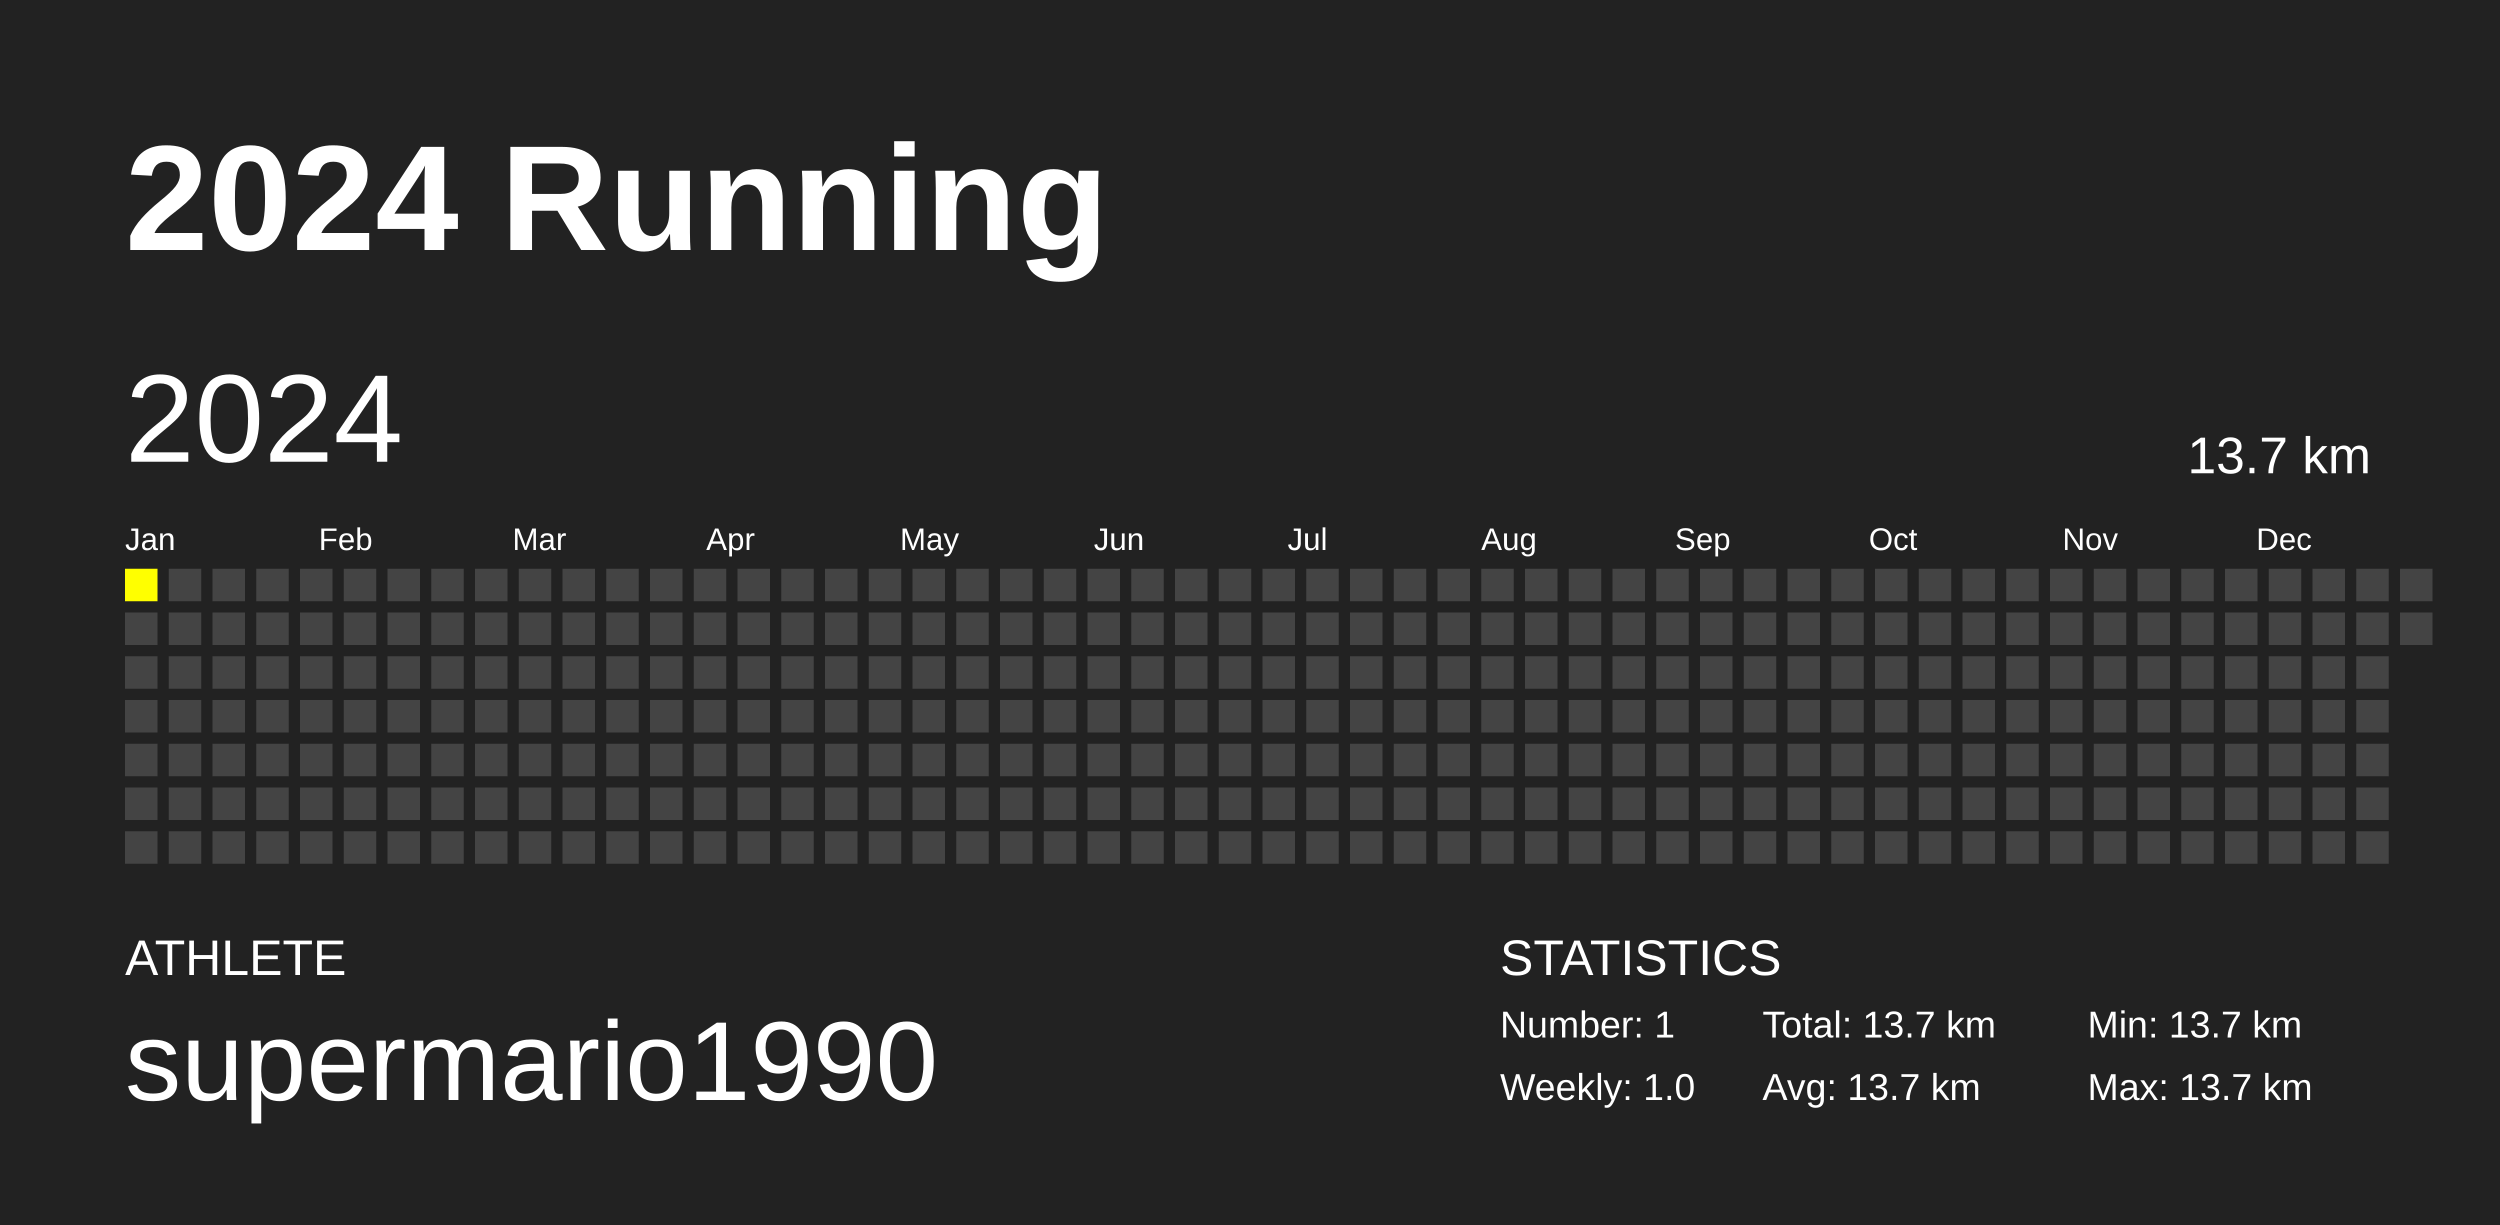
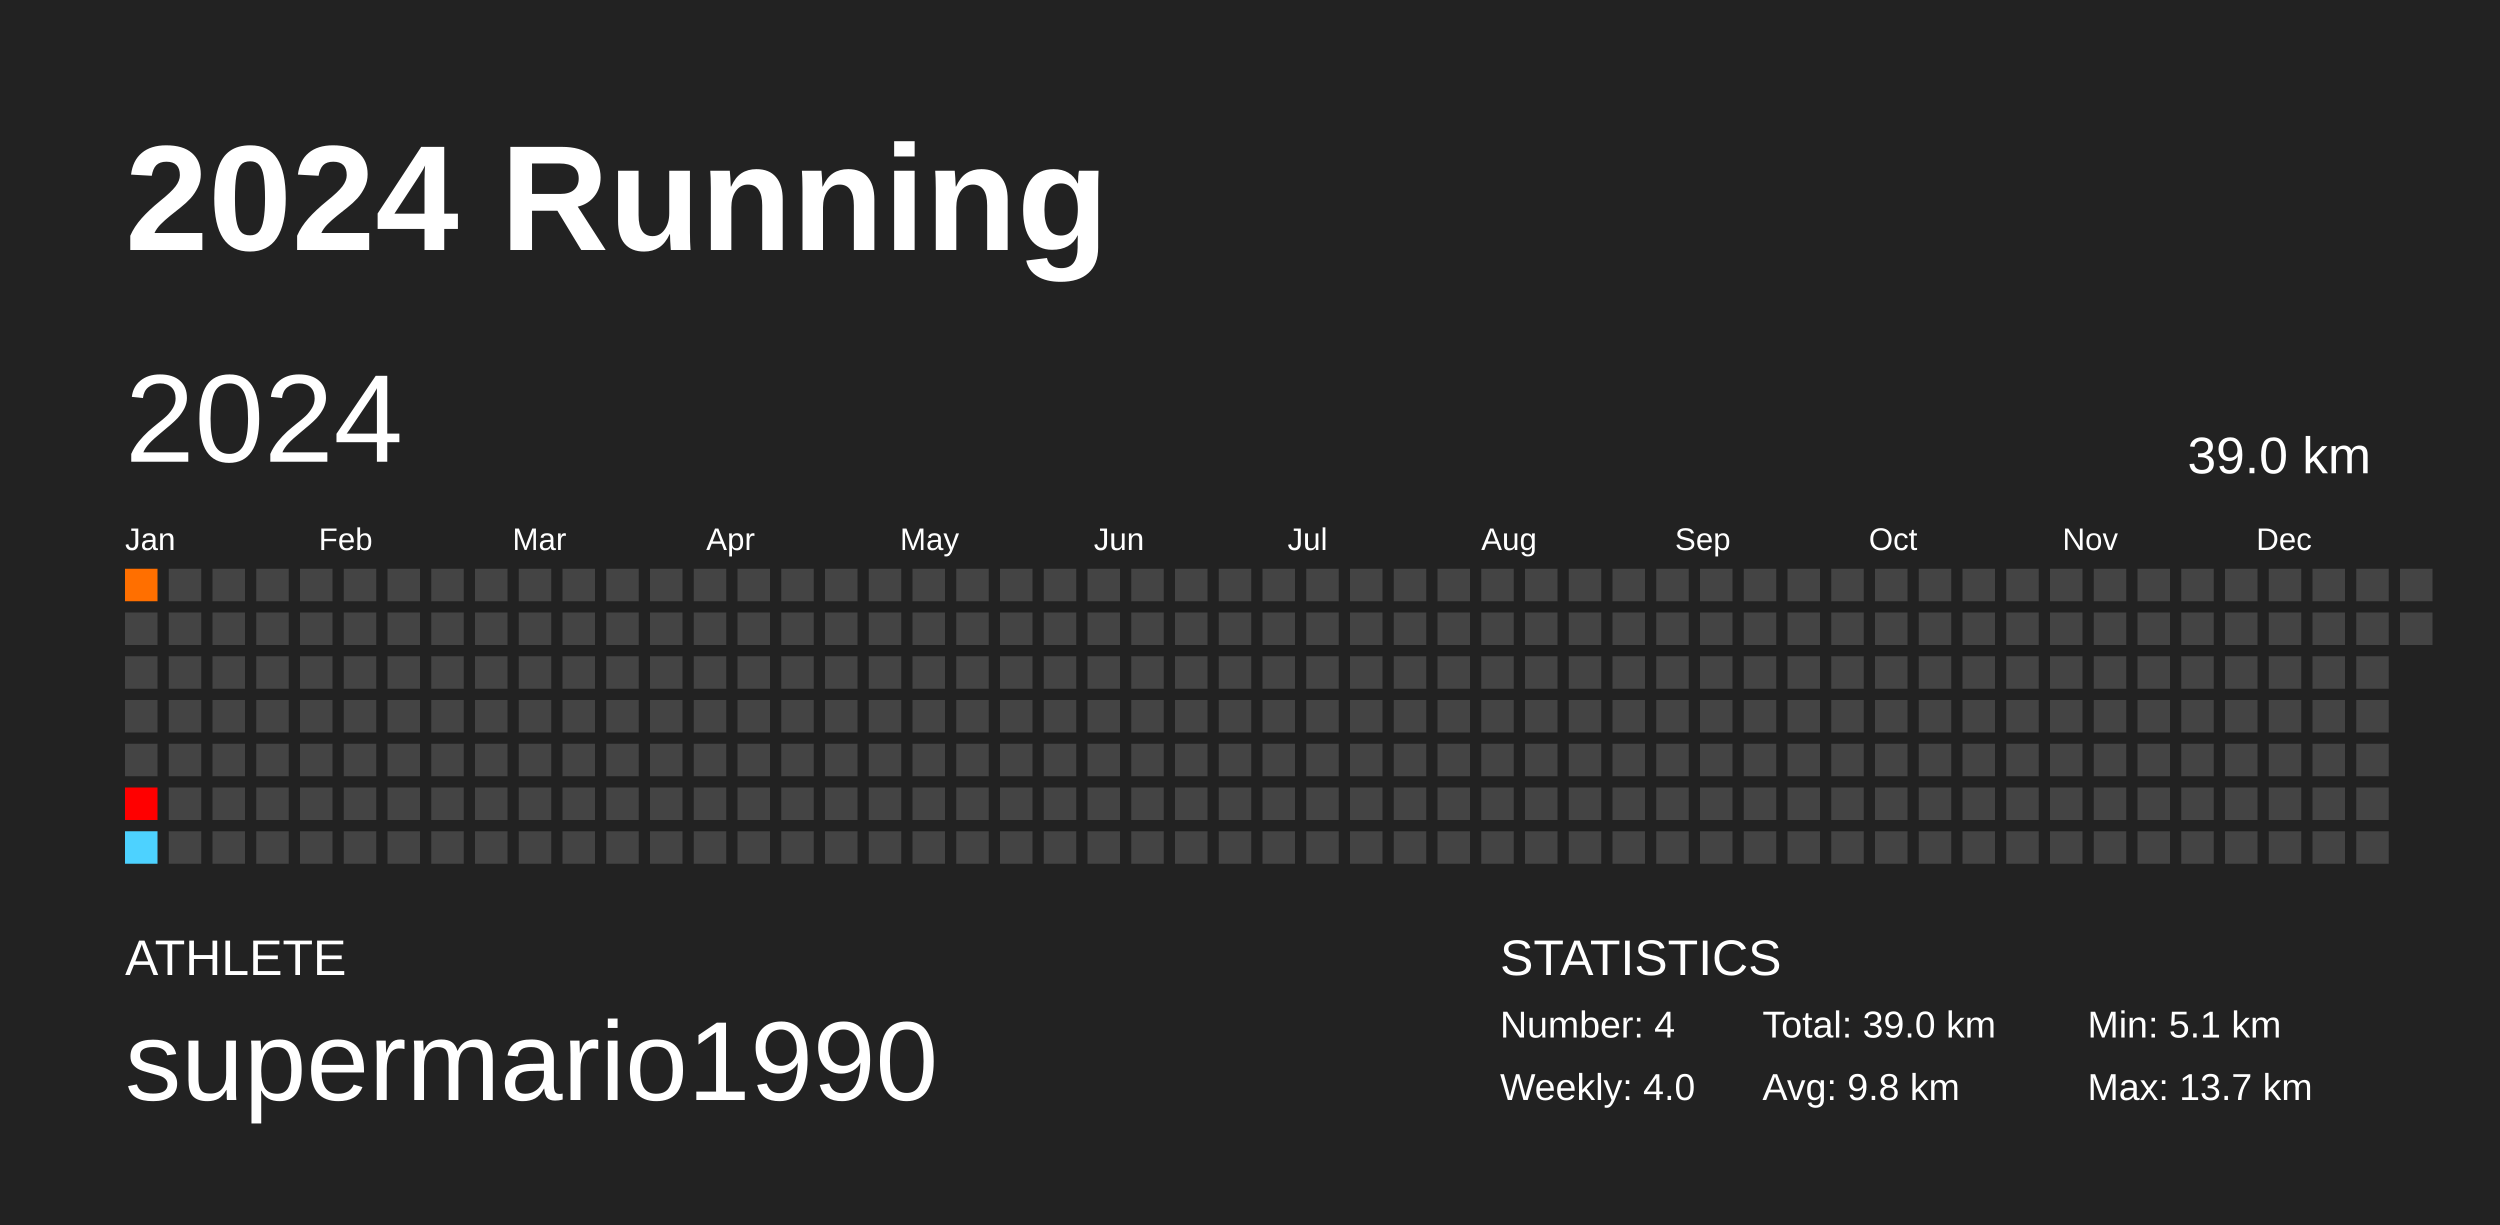
<svg xmlns="http://www.w3.org/2000/svg" baseProfile="full" height="98mm" version="1.1" viewBox="0,0,200,98" width="200mm">
  <defs />
  <rect fill="#222222" height="98" width="200" x="0" y="0" />
  <text fill="#FFFFFF" style="font-size:12px; font-family:Arial; font-weight:bold;" x="10" y="20">2024 Running</text>
  <text fill="#FFFFFF" style="font-size:4px; font-family:Arial" x="10" y="78">ATHLETE</text>
  <text fill="#FFFFFF" style="font-size:9px; font-family:Arial" x="10" y="88">supermario1990</text>
  <text fill="#FFFFFF" style="font-size:4px; font-family:Arial" x="120" y="78">STATISTICS</text>
-   <text fill="#FFFFFF" style="font-size:3px; font-family:Arial" x="120" y="83">Number: 1</text>
-   <text fill="#FFFFFF" style="font-size:3px; font-family:Arial" x="120" y="88">Weekly: 1.0</text>
-   <text fill="#FFFFFF" style="font-size:3px; font-family:Arial" x="141" y="83">Total: 13.7 km</text>
-   <text fill="#FFFFFF" style="font-size:3px; font-family:Arial" x="141" y="88">Avg: 13.7 km</text>
-   <text fill="#FFFFFF" style="font-size:3px; font-family:Arial" x="167" y="83">Min: 13.7 km</text>
+   <text fill="#FFFFFF" style="font-size:3px; font-family:Arial" x="120" y="83">Number: 4</text>
+   <text fill="#FFFFFF" style="font-size:3px; font-family:Arial" x="120" y="88">Weekly: 4.0</text>
+   <text fill="#FFFFFF" style="font-size:3px; font-family:Arial" x="141" y="83">Total: 39.0 km</text>
+   <text fill="#FFFFFF" style="font-size:3px; font-family:Arial" x="141" y="88">Avg: 9.8 km</text>
+   <text fill="#FFFFFF" style="font-size:3px; font-family:Arial" x="167" y="83">Min: 5.1 km</text>
  <text fill="#FFFFFF" style="font-size:3px; font-family:Arial" x="167" y="88">Max: 13.7 km</text>
  <text dominant-baseline="hanging" fill="#FFFFFF" style="font-size:10.0px; font-family:Arial;" x="10" y="30">2024</text>
-   <text dominant-baseline="hanging" fill="#FFFFFF" style="font-size:4.125px; font-family:Arial;" x="175" y="35">13.7 km</text>
+   <text dominant-baseline="hanging" fill="#FFFFFF" style="font-size:4.125px; font-family:Arial;" x="175" y="35">39.0 km</text>
  <text fill="#FFFFFF" style="font-size:2.5px; font-family:Arial" x="10.0" y="44">Jan</text>
  <text fill="#FFFFFF" style="font-size:2.5px; font-family:Arial" x="25.5" y="44">Feb</text>
  <text fill="#FFFFFF" style="font-size:2.5px; font-family:Arial" x="41.0" y="44">Mar</text>
  <text fill="#FFFFFF" style="font-size:2.5px; font-family:Arial" x="56.5" y="44">Apr</text>
  <text fill="#FFFFFF" style="font-size:2.5px; font-family:Arial" x="72.0" y="44">May</text>
  <text fill="#FFFFFF" style="font-size:2.5px; font-family:Arial" x="87.5" y="44">Jun</text>
  <text fill="#FFFFFF" style="font-size:2.5px; font-family:Arial" x="103.0" y="44">Jul</text>
  <text fill="#FFFFFF" style="font-size:2.5px; font-family:Arial" x="118.5" y="44">Aug</text>
  <text fill="#FFFFFF" style="font-size:2.5px; font-family:Arial" x="134.0" y="44">Sep</text>
  <text fill="#FFFFFF" style="font-size:2.5px; font-family:Arial" x="149.5" y="44">Oct</text>
  <text fill="#FFFFFF" style="font-size:2.5px; font-family:Arial" x="165.0" y="44">Nov</text>
  <text fill="#FFFFFF" style="font-size:2.5px; font-family:Arial" x="180.5" y="44">Dec</text>
-   <rect fill="yellow" height="2.6" width="2.6" x="10.0" y="45.5" />
+   <rect fill="#ff6f00" height="2.6" width="2.6" x="10.0" y="45.5" />
  <rect fill="#444444" height="2.6" width="2.6" x="10.0" y="49.0" />
  <rect fill="#444444" height="2.6" width="2.6" x="10.0" y="52.5" />
  <rect fill="#444444" height="2.6" width="2.6" x="10.0" y="56.0" />
  <rect fill="#444444" height="2.6" width="2.6" x="10.0" y="59.5" />
-   <rect fill="#444444" height="2.6" width="2.6" x="10.0" y="63.0" />
-   <rect fill="#444444" height="2.6" width="2.6" x="10.0" y="66.5" />
+   <rect fill="red" height="2.6" width="2.6" x="10.0" y="63.0" />
+   <rect fill="#4dd2ff" height="2.6" width="2.6" x="10.0" y="66.5" />
  <rect fill="#444444" height="2.6" width="2.6" x="13.5" y="45.5" />
  <rect fill="#444444" height="2.6" width="2.6" x="13.5" y="49.0" />
  <rect fill="#444444" height="2.6" width="2.6" x="13.5" y="52.5" />
  <rect fill="#444444" height="2.6" width="2.6" x="13.5" y="56.0" />
  <rect fill="#444444" height="2.6" width="2.6" x="13.5" y="59.5" />
  <rect fill="#444444" height="2.6" width="2.6" x="13.5" y="63.0" />
  <rect fill="#444444" height="2.6" width="2.6" x="13.5" y="66.5" />
  <rect fill="#444444" height="2.6" width="2.6" x="17.0" y="45.5" />
  <rect fill="#444444" height="2.6" width="2.6" x="17.0" y="49.0" />
  <rect fill="#444444" height="2.6" width="2.6" x="17.0" y="52.5" />
  <rect fill="#444444" height="2.6" width="2.6" x="17.0" y="56.0" />
  <rect fill="#444444" height="2.6" width="2.6" x="17.0" y="59.5" />
  <rect fill="#444444" height="2.6" width="2.6" x="17.0" y="63.0" />
  <rect fill="#444444" height="2.6" width="2.6" x="17.0" y="66.5" />
  <rect fill="#444444" height="2.6" width="2.6" x="20.5" y="45.5" />
  <rect fill="#444444" height="2.6" width="2.6" x="20.5" y="49.0" />
  <rect fill="#444444" height="2.6" width="2.6" x="20.5" y="52.5" />
  <rect fill="#444444" height="2.6" width="2.6" x="20.5" y="56.0" />
  <rect fill="#444444" height="2.6" width="2.6" x="20.5" y="59.5" />
  <rect fill="#444444" height="2.6" width="2.6" x="20.5" y="63.0" />
  <rect fill="#444444" height="2.6" width="2.6" x="20.5" y="66.5" />
  <rect fill="#444444" height="2.6" width="2.6" x="24.0" y="45.5" />
  <rect fill="#444444" height="2.6" width="2.6" x="24.0" y="49.0" />
  <rect fill="#444444" height="2.6" width="2.6" x="24.0" y="52.5" />
  <rect fill="#444444" height="2.6" width="2.6" x="24.0" y="56.0" />
  <rect fill="#444444" height="2.6" width="2.6" x="24.0" y="59.5" />
  <rect fill="#444444" height="2.6" width="2.6" x="24.0" y="63.0" />
  <rect fill="#444444" height="2.6" width="2.6" x="24.0" y="66.5" />
  <rect fill="#444444" height="2.6" width="2.6" x="27.5" y="45.5" />
  <rect fill="#444444" height="2.6" width="2.6" x="27.5" y="49.0" />
  <rect fill="#444444" height="2.6" width="2.6" x="27.5" y="52.5" />
  <rect fill="#444444" height="2.6" width="2.6" x="27.5" y="56.0" />
  <rect fill="#444444" height="2.6" width="2.6" x="27.5" y="59.5" />
  <rect fill="#444444" height="2.6" width="2.6" x="27.5" y="63.0" />
  <rect fill="#444444" height="2.6" width="2.6" x="27.5" y="66.5" />
  <rect fill="#444444" height="2.6" width="2.6" x="31.0" y="45.5" />
  <rect fill="#444444" height="2.6" width="2.6" x="31.0" y="49.0" />
  <rect fill="#444444" height="2.6" width="2.6" x="31.0" y="52.5" />
  <rect fill="#444444" height="2.6" width="2.6" x="31.0" y="56.0" />
  <rect fill="#444444" height="2.6" width="2.6" x="31.0" y="59.5" />
  <rect fill="#444444" height="2.6" width="2.6" x="31.0" y="63.0" />
  <rect fill="#444444" height="2.6" width="2.6" x="31.0" y="66.5" />
  <rect fill="#444444" height="2.6" width="2.6" x="34.5" y="45.5" />
  <rect fill="#444444" height="2.6" width="2.6" x="34.5" y="49.0" />
  <rect fill="#444444" height="2.6" width="2.6" x="34.5" y="52.5" />
  <rect fill="#444444" height="2.6" width="2.6" x="34.5" y="56.0" />
  <rect fill="#444444" height="2.6" width="2.6" x="34.5" y="59.5" />
  <rect fill="#444444" height="2.6" width="2.6" x="34.5" y="63.0" />
  <rect fill="#444444" height="2.6" width="2.6" x="34.5" y="66.5" />
  <rect fill="#444444" height="2.6" width="2.6" x="38.0" y="45.5" />
  <rect fill="#444444" height="2.6" width="2.6" x="38.0" y="49.0" />
  <rect fill="#444444" height="2.6" width="2.6" x="38.0" y="52.5" />
  <rect fill="#444444" height="2.6" width="2.6" x="38.0" y="56.0" />
  <rect fill="#444444" height="2.6" width="2.6" x="38.0" y="59.5" />
  <rect fill="#444444" height="2.6" width="2.6" x="38.0" y="63.0" />
  <rect fill="#444444" height="2.6" width="2.6" x="38.0" y="66.5" />
  <rect fill="#444444" height="2.6" width="2.6" x="41.5" y="45.5" />
  <rect fill="#444444" height="2.6" width="2.6" x="41.5" y="49.0" />
  <rect fill="#444444" height="2.6" width="2.6" x="41.5" y="52.5" />
  <rect fill="#444444" height="2.6" width="2.6" x="41.5" y="56.0" />
  <rect fill="#444444" height="2.6" width="2.6" x="41.5" y="59.5" />
  <rect fill="#444444" height="2.6" width="2.6" x="41.5" y="63.0" />
  <rect fill="#444444" height="2.6" width="2.6" x="41.5" y="66.5" />
  <rect fill="#444444" height="2.6" width="2.6" x="45.0" y="45.5" />
  <rect fill="#444444" height="2.6" width="2.6" x="45.0" y="49.0" />
  <rect fill="#444444" height="2.6" width="2.6" x="45.0" y="52.5" />
  <rect fill="#444444" height="2.6" width="2.6" x="45.0" y="56.0" />
  <rect fill="#444444" height="2.6" width="2.6" x="45.0" y="59.5" />
  <rect fill="#444444" height="2.6" width="2.6" x="45.0" y="63.0" />
  <rect fill="#444444" height="2.6" width="2.6" x="45.0" y="66.5" />
  <rect fill="#444444" height="2.6" width="2.6" x="48.5" y="45.5" />
  <rect fill="#444444" height="2.6" width="2.6" x="48.5" y="49.0" />
  <rect fill="#444444" height="2.6" width="2.6" x="48.5" y="52.5" />
  <rect fill="#444444" height="2.6" width="2.6" x="48.5" y="56.0" />
  <rect fill="#444444" height="2.6" width="2.6" x="48.5" y="59.5" />
  <rect fill="#444444" height="2.6" width="2.6" x="48.5" y="63.0" />
  <rect fill="#444444" height="2.6" width="2.6" x="48.5" y="66.5" />
  <rect fill="#444444" height="2.6" width="2.6" x="52.0" y="45.5" />
  <rect fill="#444444" height="2.6" width="2.6" x="52.0" y="49.0" />
  <rect fill="#444444" height="2.6" width="2.6" x="52.0" y="52.5" />
  <rect fill="#444444" height="2.6" width="2.6" x="52.0" y="56.0" />
  <rect fill="#444444" height="2.6" width="2.6" x="52.0" y="59.5" />
  <rect fill="#444444" height="2.6" width="2.6" x="52.0" y="63.0" />
  <rect fill="#444444" height="2.6" width="2.6" x="52.0" y="66.5" />
  <rect fill="#444444" height="2.6" width="2.6" x="55.5" y="45.5" />
  <rect fill="#444444" height="2.6" width="2.6" x="55.5" y="49.0" />
  <rect fill="#444444" height="2.6" width="2.6" x="55.5" y="52.5" />
  <rect fill="#444444" height="2.6" width="2.6" x="55.5" y="56.0" />
  <rect fill="#444444" height="2.6" width="2.6" x="55.5" y="59.5" />
  <rect fill="#444444" height="2.6" width="2.6" x="55.5" y="63.0" />
  <rect fill="#444444" height="2.6" width="2.6" x="55.5" y="66.5" />
  <rect fill="#444444" height="2.6" width="2.6" x="59.0" y="45.5" />
  <rect fill="#444444" height="2.6" width="2.6" x="59.0" y="49.0" />
  <rect fill="#444444" height="2.6" width="2.6" x="59.0" y="52.5" />
  <rect fill="#444444" height="2.6" width="2.6" x="59.0" y="56.0" />
  <rect fill="#444444" height="2.6" width="2.6" x="59.0" y="59.5" />
  <rect fill="#444444" height="2.6" width="2.6" x="59.0" y="63.0" />
  <rect fill="#444444" height="2.6" width="2.6" x="59.0" y="66.5" />
  <rect fill="#444444" height="2.6" width="2.6" x="62.5" y="45.5" />
  <rect fill="#444444" height="2.6" width="2.6" x="62.5" y="49.0" />
  <rect fill="#444444" height="2.6" width="2.6" x="62.5" y="52.5" />
  <rect fill="#444444" height="2.6" width="2.6" x="62.5" y="56.0" />
  <rect fill="#444444" height="2.6" width="2.6" x="62.5" y="59.5" />
  <rect fill="#444444" height="2.6" width="2.6" x="62.5" y="63.0" />
  <rect fill="#444444" height="2.6" width="2.6" x="62.5" y="66.5" />
  <rect fill="#444444" height="2.6" width="2.6" x="66.0" y="45.5" />
  <rect fill="#444444" height="2.6" width="2.6" x="66.0" y="49.0" />
  <rect fill="#444444" height="2.6" width="2.6" x="66.0" y="52.5" />
  <rect fill="#444444" height="2.6" width="2.6" x="66.0" y="56.0" />
  <rect fill="#444444" height="2.6" width="2.6" x="66.0" y="59.5" />
  <rect fill="#444444" height="2.6" width="2.6" x="66.0" y="63.0" />
  <rect fill="#444444" height="2.6" width="2.6" x="66.0" y="66.5" />
  <rect fill="#444444" height="2.6" width="2.6" x="69.5" y="45.5" />
  <rect fill="#444444" height="2.6" width="2.6" x="69.5" y="49.0" />
  <rect fill="#444444" height="2.6" width="2.6" x="69.5" y="52.5" />
  <rect fill="#444444" height="2.6" width="2.6" x="69.5" y="56.0" />
  <rect fill="#444444" height="2.6" width="2.6" x="69.5" y="59.5" />
  <rect fill="#444444" height="2.6" width="2.6" x="69.5" y="63.0" />
  <rect fill="#444444" height="2.6" width="2.6" x="69.5" y="66.5" />
  <rect fill="#444444" height="2.6" width="2.6" x="73.0" y="45.5" />
  <rect fill="#444444" height="2.6" width="2.6" x="73.0" y="49.0" />
  <rect fill="#444444" height="2.6" width="2.6" x="73.0" y="52.5" />
  <rect fill="#444444" height="2.6" width="2.6" x="73.0" y="56.0" />
  <rect fill="#444444" height="2.6" width="2.6" x="73.0" y="59.5" />
  <rect fill="#444444" height="2.6" width="2.6" x="73.0" y="63.0" />
  <rect fill="#444444" height="2.6" width="2.6" x="73.0" y="66.5" />
  <rect fill="#444444" height="2.6" width="2.6" x="76.5" y="45.5" />
  <rect fill="#444444" height="2.6" width="2.6" x="76.5" y="49.0" />
  <rect fill="#444444" height="2.6" width="2.6" x="76.5" y="52.5" />
  <rect fill="#444444" height="2.6" width="2.6" x="76.5" y="56.0" />
  <rect fill="#444444" height="2.6" width="2.6" x="76.5" y="59.5" />
  <rect fill="#444444" height="2.6" width="2.6" x="76.5" y="63.0" />
  <rect fill="#444444" height="2.6" width="2.6" x="76.5" y="66.5" />
  <rect fill="#444444" height="2.6" width="2.6" x="80.0" y="45.5" />
  <rect fill="#444444" height="2.6" width="2.6" x="80.0" y="49.0" />
  <rect fill="#444444" height="2.6" width="2.6" x="80.0" y="52.5" />
  <rect fill="#444444" height="2.6" width="2.6" x="80.0" y="56.0" />
  <rect fill="#444444" height="2.6" width="2.6" x="80.0" y="59.5" />
  <rect fill="#444444" height="2.6" width="2.6" x="80.0" y="63.0" />
  <rect fill="#444444" height="2.6" width="2.6" x="80.0" y="66.5" />
  <rect fill="#444444" height="2.6" width="2.6" x="83.5" y="45.5" />
  <rect fill="#444444" height="2.6" width="2.6" x="83.5" y="49.0" />
  <rect fill="#444444" height="2.6" width="2.6" x="83.5" y="52.5" />
  <rect fill="#444444" height="2.6" width="2.6" x="83.5" y="56.0" />
  <rect fill="#444444" height="2.6" width="2.6" x="83.5" y="59.5" />
  <rect fill="#444444" height="2.6" width="2.6" x="83.5" y="63.0" />
  <rect fill="#444444" height="2.6" width="2.6" x="83.5" y="66.5" />
  <rect fill="#444444" height="2.6" width="2.6" x="87.0" y="45.5" />
  <rect fill="#444444" height="2.6" width="2.6" x="87.0" y="49.0" />
  <rect fill="#444444" height="2.6" width="2.6" x="87.0" y="52.5" />
  <rect fill="#444444" height="2.6" width="2.6" x="87.0" y="56.0" />
  <rect fill="#444444" height="2.6" width="2.6" x="87.0" y="59.5" />
  <rect fill="#444444" height="2.6" width="2.6" x="87.0" y="63.0" />
  <rect fill="#444444" height="2.6" width="2.6" x="87.0" y="66.5" />
  <rect fill="#444444" height="2.6" width="2.6" x="90.5" y="45.5" />
  <rect fill="#444444" height="2.6" width="2.6" x="90.5" y="49.0" />
  <rect fill="#444444" height="2.6" width="2.6" x="90.5" y="52.5" />
  <rect fill="#444444" height="2.6" width="2.6" x="90.5" y="56.0" />
  <rect fill="#444444" height="2.6" width="2.6" x="90.5" y="59.5" />
  <rect fill="#444444" height="2.6" width="2.6" x="90.5" y="63.0" />
  <rect fill="#444444" height="2.6" width="2.6" x="90.5" y="66.5" />
  <rect fill="#444444" height="2.6" width="2.6" x="94.0" y="45.5" />
  <rect fill="#444444" height="2.6" width="2.6" x="94.0" y="49.0" />
  <rect fill="#444444" height="2.6" width="2.6" x="94.0" y="52.5" />
  <rect fill="#444444" height="2.6" width="2.6" x="94.0" y="56.0" />
  <rect fill="#444444" height="2.6" width="2.6" x="94.0" y="59.5" />
  <rect fill="#444444" height="2.6" width="2.6" x="94.0" y="63.0" />
  <rect fill="#444444" height="2.6" width="2.6" x="94.0" y="66.5" />
  <rect fill="#444444" height="2.6" width="2.6" x="97.5" y="45.5" />
  <rect fill="#444444" height="2.6" width="2.6" x="97.5" y="49.0" />
  <rect fill="#444444" height="2.6" width="2.6" x="97.5" y="52.5" />
  <rect fill="#444444" height="2.6" width="2.6" x="97.5" y="56.0" />
  <rect fill="#444444" height="2.6" width="2.6" x="97.5" y="59.5" />
  <rect fill="#444444" height="2.6" width="2.6" x="97.5" y="63.0" />
  <rect fill="#444444" height="2.6" width="2.6" x="97.5" y="66.5" />
  <rect fill="#444444" height="2.6" width="2.6" x="101.0" y="45.5" />
  <rect fill="#444444" height="2.6" width="2.6" x="101.0" y="49.0" />
  <rect fill="#444444" height="2.6" width="2.6" x="101.0" y="52.5" />
  <rect fill="#444444" height="2.6" width="2.6" x="101.0" y="56.0" />
  <rect fill="#444444" height="2.6" width="2.6" x="101.0" y="59.5" />
  <rect fill="#444444" height="2.6" width="2.6" x="101.0" y="63.0" />
  <rect fill="#444444" height="2.6" width="2.6" x="101.0" y="66.5" />
  <rect fill="#444444" height="2.6" width="2.6" x="104.5" y="45.5" />
  <rect fill="#444444" height="2.6" width="2.6" x="104.5" y="49.0" />
  <rect fill="#444444" height="2.6" width="2.6" x="104.5" y="52.5" />
  <rect fill="#444444" height="2.6" width="2.6" x="104.5" y="56.0" />
  <rect fill="#444444" height="2.6" width="2.6" x="104.5" y="59.5" />
  <rect fill="#444444" height="2.6" width="2.6" x="104.5" y="63.0" />
  <rect fill="#444444" height="2.6" width="2.6" x="104.5" y="66.5" />
  <rect fill="#444444" height="2.6" width="2.6" x="108.0" y="45.5" />
  <rect fill="#444444" height="2.6" width="2.6" x="108.0" y="49.0" />
  <rect fill="#444444" height="2.6" width="2.6" x="108.0" y="52.5" />
  <rect fill="#444444" height="2.6" width="2.6" x="108.0" y="56.0" />
  <rect fill="#444444" height="2.6" width="2.6" x="108.0" y="59.5" />
  <rect fill="#444444" height="2.6" width="2.6" x="108.0" y="63.0" />
  <rect fill="#444444" height="2.6" width="2.6" x="108.0" y="66.5" />
  <rect fill="#444444" height="2.6" width="2.6" x="111.5" y="45.5" />
  <rect fill="#444444" height="2.6" width="2.6" x="111.5" y="49.0" />
  <rect fill="#444444" height="2.6" width="2.6" x="111.5" y="52.5" />
  <rect fill="#444444" height="2.6" width="2.6" x="111.5" y="56.0" />
  <rect fill="#444444" height="2.6" width="2.6" x="111.5" y="59.5" />
  <rect fill="#444444" height="2.6" width="2.6" x="111.5" y="63.0" />
  <rect fill="#444444" height="2.6" width="2.6" x="111.5" y="66.5" />
  <rect fill="#444444" height="2.6" width="2.6" x="115.0" y="45.5" />
  <rect fill="#444444" height="2.6" width="2.6" x="115.0" y="49.0" />
  <rect fill="#444444" height="2.6" width="2.6" x="115.0" y="52.5" />
  <rect fill="#444444" height="2.6" width="2.6" x="115.0" y="56.0" />
  <rect fill="#444444" height="2.6" width="2.6" x="115.0" y="59.5" />
  <rect fill="#444444" height="2.6" width="2.6" x="115.0" y="63.0" />
  <rect fill="#444444" height="2.6" width="2.6" x="115.0" y="66.5" />
  <rect fill="#444444" height="2.6" width="2.6" x="118.5" y="45.5" />
  <rect fill="#444444" height="2.6" width="2.6" x="118.5" y="49.0" />
  <rect fill="#444444" height="2.6" width="2.6" x="118.5" y="52.5" />
  <rect fill="#444444" height="2.6" width="2.6" x="118.5" y="56.0" />
  <rect fill="#444444" height="2.6" width="2.6" x="118.5" y="59.5" />
  <rect fill="#444444" height="2.6" width="2.6" x="118.5" y="63.0" />
  <rect fill="#444444" height="2.6" width="2.6" x="118.5" y="66.5" />
  <rect fill="#444444" height="2.6" width="2.6" x="122.0" y="45.5" />
  <rect fill="#444444" height="2.6" width="2.6" x="122.0" y="49.0" />
  <rect fill="#444444" height="2.6" width="2.6" x="122.0" y="52.5" />
  <rect fill="#444444" height="2.6" width="2.6" x="122.0" y="56.0" />
  <rect fill="#444444" height="2.6" width="2.6" x="122.0" y="59.5" />
  <rect fill="#444444" height="2.6" width="2.6" x="122.0" y="63.0" />
  <rect fill="#444444" height="2.6" width="2.6" x="122.0" y="66.5" />
  <rect fill="#444444" height="2.6" width="2.6" x="125.5" y="45.5" />
  <rect fill="#444444" height="2.6" width="2.6" x="125.5" y="49.0" />
  <rect fill="#444444" height="2.6" width="2.6" x="125.5" y="52.5" />
  <rect fill="#444444" height="2.6" width="2.6" x="125.5" y="56.0" />
  <rect fill="#444444" height="2.6" width="2.6" x="125.5" y="59.5" />
  <rect fill="#444444" height="2.6" width="2.6" x="125.5" y="63.0" />
  <rect fill="#444444" height="2.6" width="2.6" x="125.5" y="66.5" />
  <rect fill="#444444" height="2.6" width="2.6" x="129.0" y="45.5" />
  <rect fill="#444444" height="2.6" width="2.6" x="129.0" y="49.0" />
  <rect fill="#444444" height="2.6" width="2.6" x="129.0" y="52.5" />
  <rect fill="#444444" height="2.6" width="2.6" x="129.0" y="56.0" />
  <rect fill="#444444" height="2.6" width="2.6" x="129.0" y="59.5" />
  <rect fill="#444444" height="2.6" width="2.6" x="129.0" y="63.0" />
  <rect fill="#444444" height="2.6" width="2.6" x="129.0" y="66.5" />
  <rect fill="#444444" height="2.6" width="2.6" x="132.5" y="45.5" />
  <rect fill="#444444" height="2.6" width="2.6" x="132.5" y="49.0" />
  <rect fill="#444444" height="2.6" width="2.6" x="132.5" y="52.5" />
  <rect fill="#444444" height="2.6" width="2.6" x="132.5" y="56.0" />
  <rect fill="#444444" height="2.6" width="2.6" x="132.5" y="59.5" />
  <rect fill="#444444" height="2.6" width="2.6" x="132.5" y="63.0" />
  <rect fill="#444444" height="2.6" width="2.6" x="132.5" y="66.5" />
  <rect fill="#444444" height="2.6" width="2.6" x="136.0" y="45.5" />
  <rect fill="#444444" height="2.6" width="2.6" x="136.0" y="49.0" />
  <rect fill="#444444" height="2.6" width="2.6" x="136.0" y="52.5" />
  <rect fill="#444444" height="2.6" width="2.6" x="136.0" y="56.0" />
  <rect fill="#444444" height="2.6" width="2.6" x="136.0" y="59.5" />
  <rect fill="#444444" height="2.6" width="2.6" x="136.0" y="63.0" />
  <rect fill="#444444" height="2.6" width="2.6" x="136.0" y="66.5" />
  <rect fill="#444444" height="2.6" width="2.6" x="139.5" y="45.5" />
  <rect fill="#444444" height="2.6" width="2.6" x="139.5" y="49.0" />
  <rect fill="#444444" height="2.6" width="2.6" x="139.5" y="52.5" />
  <rect fill="#444444" height="2.6" width="2.6" x="139.5" y="56.0" />
  <rect fill="#444444" height="2.6" width="2.6" x="139.5" y="59.5" />
  <rect fill="#444444" height="2.6" width="2.6" x="139.5" y="63.0" />
  <rect fill="#444444" height="2.6" width="2.6" x="139.5" y="66.5" />
  <rect fill="#444444" height="2.6" width="2.6" x="143.0" y="45.5" />
  <rect fill="#444444" height="2.6" width="2.6" x="143.0" y="49.0" />
  <rect fill="#444444" height="2.6" width="2.6" x="143.0" y="52.5" />
  <rect fill="#444444" height="2.6" width="2.6" x="143.0" y="56.0" />
  <rect fill="#444444" height="2.6" width="2.6" x="143.0" y="59.5" />
  <rect fill="#444444" height="2.6" width="2.6" x="143.0" y="63.0" />
  <rect fill="#444444" height="2.6" width="2.6" x="143.0" y="66.5" />
  <rect fill="#444444" height="2.6" width="2.6" x="146.5" y="45.5" />
  <rect fill="#444444" height="2.6" width="2.6" x="146.5" y="49.0" />
  <rect fill="#444444" height="2.6" width="2.6" x="146.5" y="52.5" />
  <rect fill="#444444" height="2.6" width="2.6" x="146.5" y="56.0" />
  <rect fill="#444444" height="2.6" width="2.6" x="146.5" y="59.5" />
  <rect fill="#444444" height="2.6" width="2.6" x="146.5" y="63.0" />
  <rect fill="#444444" height="2.6" width="2.6" x="146.5" y="66.5" />
  <rect fill="#444444" height="2.6" width="2.6" x="150.0" y="45.5" />
  <rect fill="#444444" height="2.6" width="2.6" x="150.0" y="49.0" />
  <rect fill="#444444" height="2.6" width="2.6" x="150.0" y="52.5" />
  <rect fill="#444444" height="2.6" width="2.6" x="150.0" y="56.0" />
  <rect fill="#444444" height="2.6" width="2.6" x="150.0" y="59.5" />
  <rect fill="#444444" height="2.6" width="2.6" x="150.0" y="63.0" />
  <rect fill="#444444" height="2.6" width="2.6" x="150.0" y="66.5" />
  <rect fill="#444444" height="2.6" width="2.6" x="153.5" y="45.5" />
  <rect fill="#444444" height="2.6" width="2.6" x="153.5" y="49.0" />
  <rect fill="#444444" height="2.6" width="2.6" x="153.5" y="52.5" />
  <rect fill="#444444" height="2.6" width="2.6" x="153.5" y="56.0" />
  <rect fill="#444444" height="2.6" width="2.6" x="153.5" y="59.5" />
  <rect fill="#444444" height="2.6" width="2.6" x="153.5" y="63.0" />
  <rect fill="#444444" height="2.6" width="2.6" x="153.5" y="66.5" />
  <rect fill="#444444" height="2.6" width="2.6" x="157.0" y="45.5" />
  <rect fill="#444444" height="2.6" width="2.6" x="157.0" y="49.0" />
  <rect fill="#444444" height="2.6" width="2.6" x="157.0" y="52.5" />
  <rect fill="#444444" height="2.6" width="2.6" x="157.0" y="56.0" />
  <rect fill="#444444" height="2.6" width="2.6" x="157.0" y="59.5" />
  <rect fill="#444444" height="2.6" width="2.6" x="157.0" y="63.0" />
  <rect fill="#444444" height="2.6" width="2.6" x="157.0" y="66.5" />
  <rect fill="#444444" height="2.6" width="2.6" x="160.5" y="45.5" />
  <rect fill="#444444" height="2.6" width="2.6" x="160.5" y="49.0" />
  <rect fill="#444444" height="2.6" width="2.6" x="160.5" y="52.5" />
  <rect fill="#444444" height="2.6" width="2.6" x="160.5" y="56.0" />
  <rect fill="#444444" height="2.6" width="2.6" x="160.5" y="59.5" />
  <rect fill="#444444" height="2.6" width="2.6" x="160.5" y="63.0" />
  <rect fill="#444444" height="2.6" width="2.6" x="160.5" y="66.5" />
  <rect fill="#444444" height="2.6" width="2.6" x="164.0" y="45.5" />
  <rect fill="#444444" height="2.6" width="2.6" x="164.0" y="49.0" />
  <rect fill="#444444" height="2.6" width="2.6" x="164.0" y="52.5" />
  <rect fill="#444444" height="2.6" width="2.6" x="164.0" y="56.0" />
  <rect fill="#444444" height="2.6" width="2.6" x="164.0" y="59.5" />
  <rect fill="#444444" height="2.6" width="2.6" x="164.0" y="63.0" />
  <rect fill="#444444" height="2.6" width="2.6" x="164.0" y="66.5" />
  <rect fill="#444444" height="2.6" width="2.6" x="167.5" y="45.5" />
  <rect fill="#444444" height="2.6" width="2.6" x="167.5" y="49.0" />
  <rect fill="#444444" height="2.6" width="2.6" x="167.5" y="52.5" />
  <rect fill="#444444" height="2.6" width="2.6" x="167.5" y="56.0" />
  <rect fill="#444444" height="2.6" width="2.6" x="167.5" y="59.5" />
  <rect fill="#444444" height="2.6" width="2.6" x="167.5" y="63.0" />
  <rect fill="#444444" height="2.6" width="2.6" x="167.5" y="66.5" />
  <rect fill="#444444" height="2.6" width="2.6" x="171.0" y="45.5" />
  <rect fill="#444444" height="2.6" width="2.6" x="171.0" y="49.0" />
  <rect fill="#444444" height="2.6" width="2.6" x="171.0" y="52.5" />
  <rect fill="#444444" height="2.6" width="2.6" x="171.0" y="56.0" />
  <rect fill="#444444" height="2.6" width="2.6" x="171.0" y="59.5" />
  <rect fill="#444444" height="2.6" width="2.6" x="171.0" y="63.0" />
  <rect fill="#444444" height="2.6" width="2.6" x="171.0" y="66.5" />
  <rect fill="#444444" height="2.6" width="2.6" x="174.5" y="45.5" />
  <rect fill="#444444" height="2.6" width="2.6" x="174.5" y="49.0" />
  <rect fill="#444444" height="2.6" width="2.6" x="174.5" y="52.5" />
  <rect fill="#444444" height="2.6" width="2.6" x="174.5" y="56.0" />
  <rect fill="#444444" height="2.6" width="2.6" x="174.5" y="59.5" />
  <rect fill="#444444" height="2.6" width="2.6" x="174.5" y="63.0" />
  <rect fill="#444444" height="2.6" width="2.6" x="174.5" y="66.5" />
  <rect fill="#444444" height="2.6" width="2.6" x="178.0" y="45.5" />
  <rect fill="#444444" height="2.6" width="2.6" x="178.0" y="49.0" />
  <rect fill="#444444" height="2.6" width="2.6" x="178.0" y="52.5" />
  <rect fill="#444444" height="2.6" width="2.6" x="178.0" y="56.0" />
  <rect fill="#444444" height="2.6" width="2.6" x="178.0" y="59.5" />
  <rect fill="#444444" height="2.6" width="2.6" x="178.0" y="63.0" />
  <rect fill="#444444" height="2.6" width="2.6" x="178.0" y="66.5" />
  <rect fill="#444444" height="2.6" width="2.6" x="181.5" y="45.5" />
  <rect fill="#444444" height="2.6" width="2.6" x="181.5" y="49.0" />
  <rect fill="#444444" height="2.6" width="2.6" x="181.5" y="52.5" />
  <rect fill="#444444" height="2.6" width="2.6" x="181.5" y="56.0" />
  <rect fill="#444444" height="2.6" width="2.6" x="181.5" y="59.5" />
  <rect fill="#444444" height="2.6" width="2.6" x="181.5" y="63.0" />
  <rect fill="#444444" height="2.6" width="2.6" x="181.5" y="66.5" />
  <rect fill="#444444" height="2.6" width="2.6" x="185.0" y="45.5" />
  <rect fill="#444444" height="2.6" width="2.6" x="185.0" y="49.0" />
  <rect fill="#444444" height="2.6" width="2.6" x="185.0" y="52.5" />
  <rect fill="#444444" height="2.6" width="2.6" x="185.0" y="56.0" />
  <rect fill="#444444" height="2.6" width="2.6" x="185.0" y="59.5" />
  <rect fill="#444444" height="2.6" width="2.6" x="185.0" y="63.0" />
  <rect fill="#444444" height="2.6" width="2.6" x="185.0" y="66.5" />
  <rect fill="#444444" height="2.6" width="2.6" x="188.5" y="45.5" />
  <rect fill="#444444" height="2.6" width="2.6" x="188.5" y="49.0" />
  <rect fill="#444444" height="2.6" width="2.6" x="188.5" y="52.5" />
  <rect fill="#444444" height="2.6" width="2.6" x="188.5" y="56.0" />
  <rect fill="#444444" height="2.6" width="2.6" x="188.5" y="59.5" />
  <rect fill="#444444" height="2.6" width="2.6" x="188.5" y="63.0" />
  <rect fill="#444444" height="2.6" width="2.6" x="188.5" y="66.5" />
  <rect fill="#444444" height="2.6" width="2.6" x="192.0" y="45.5" />
  <rect fill="#444444" height="2.6" width="2.6" x="192.0" y="49.0" />
</svg>
